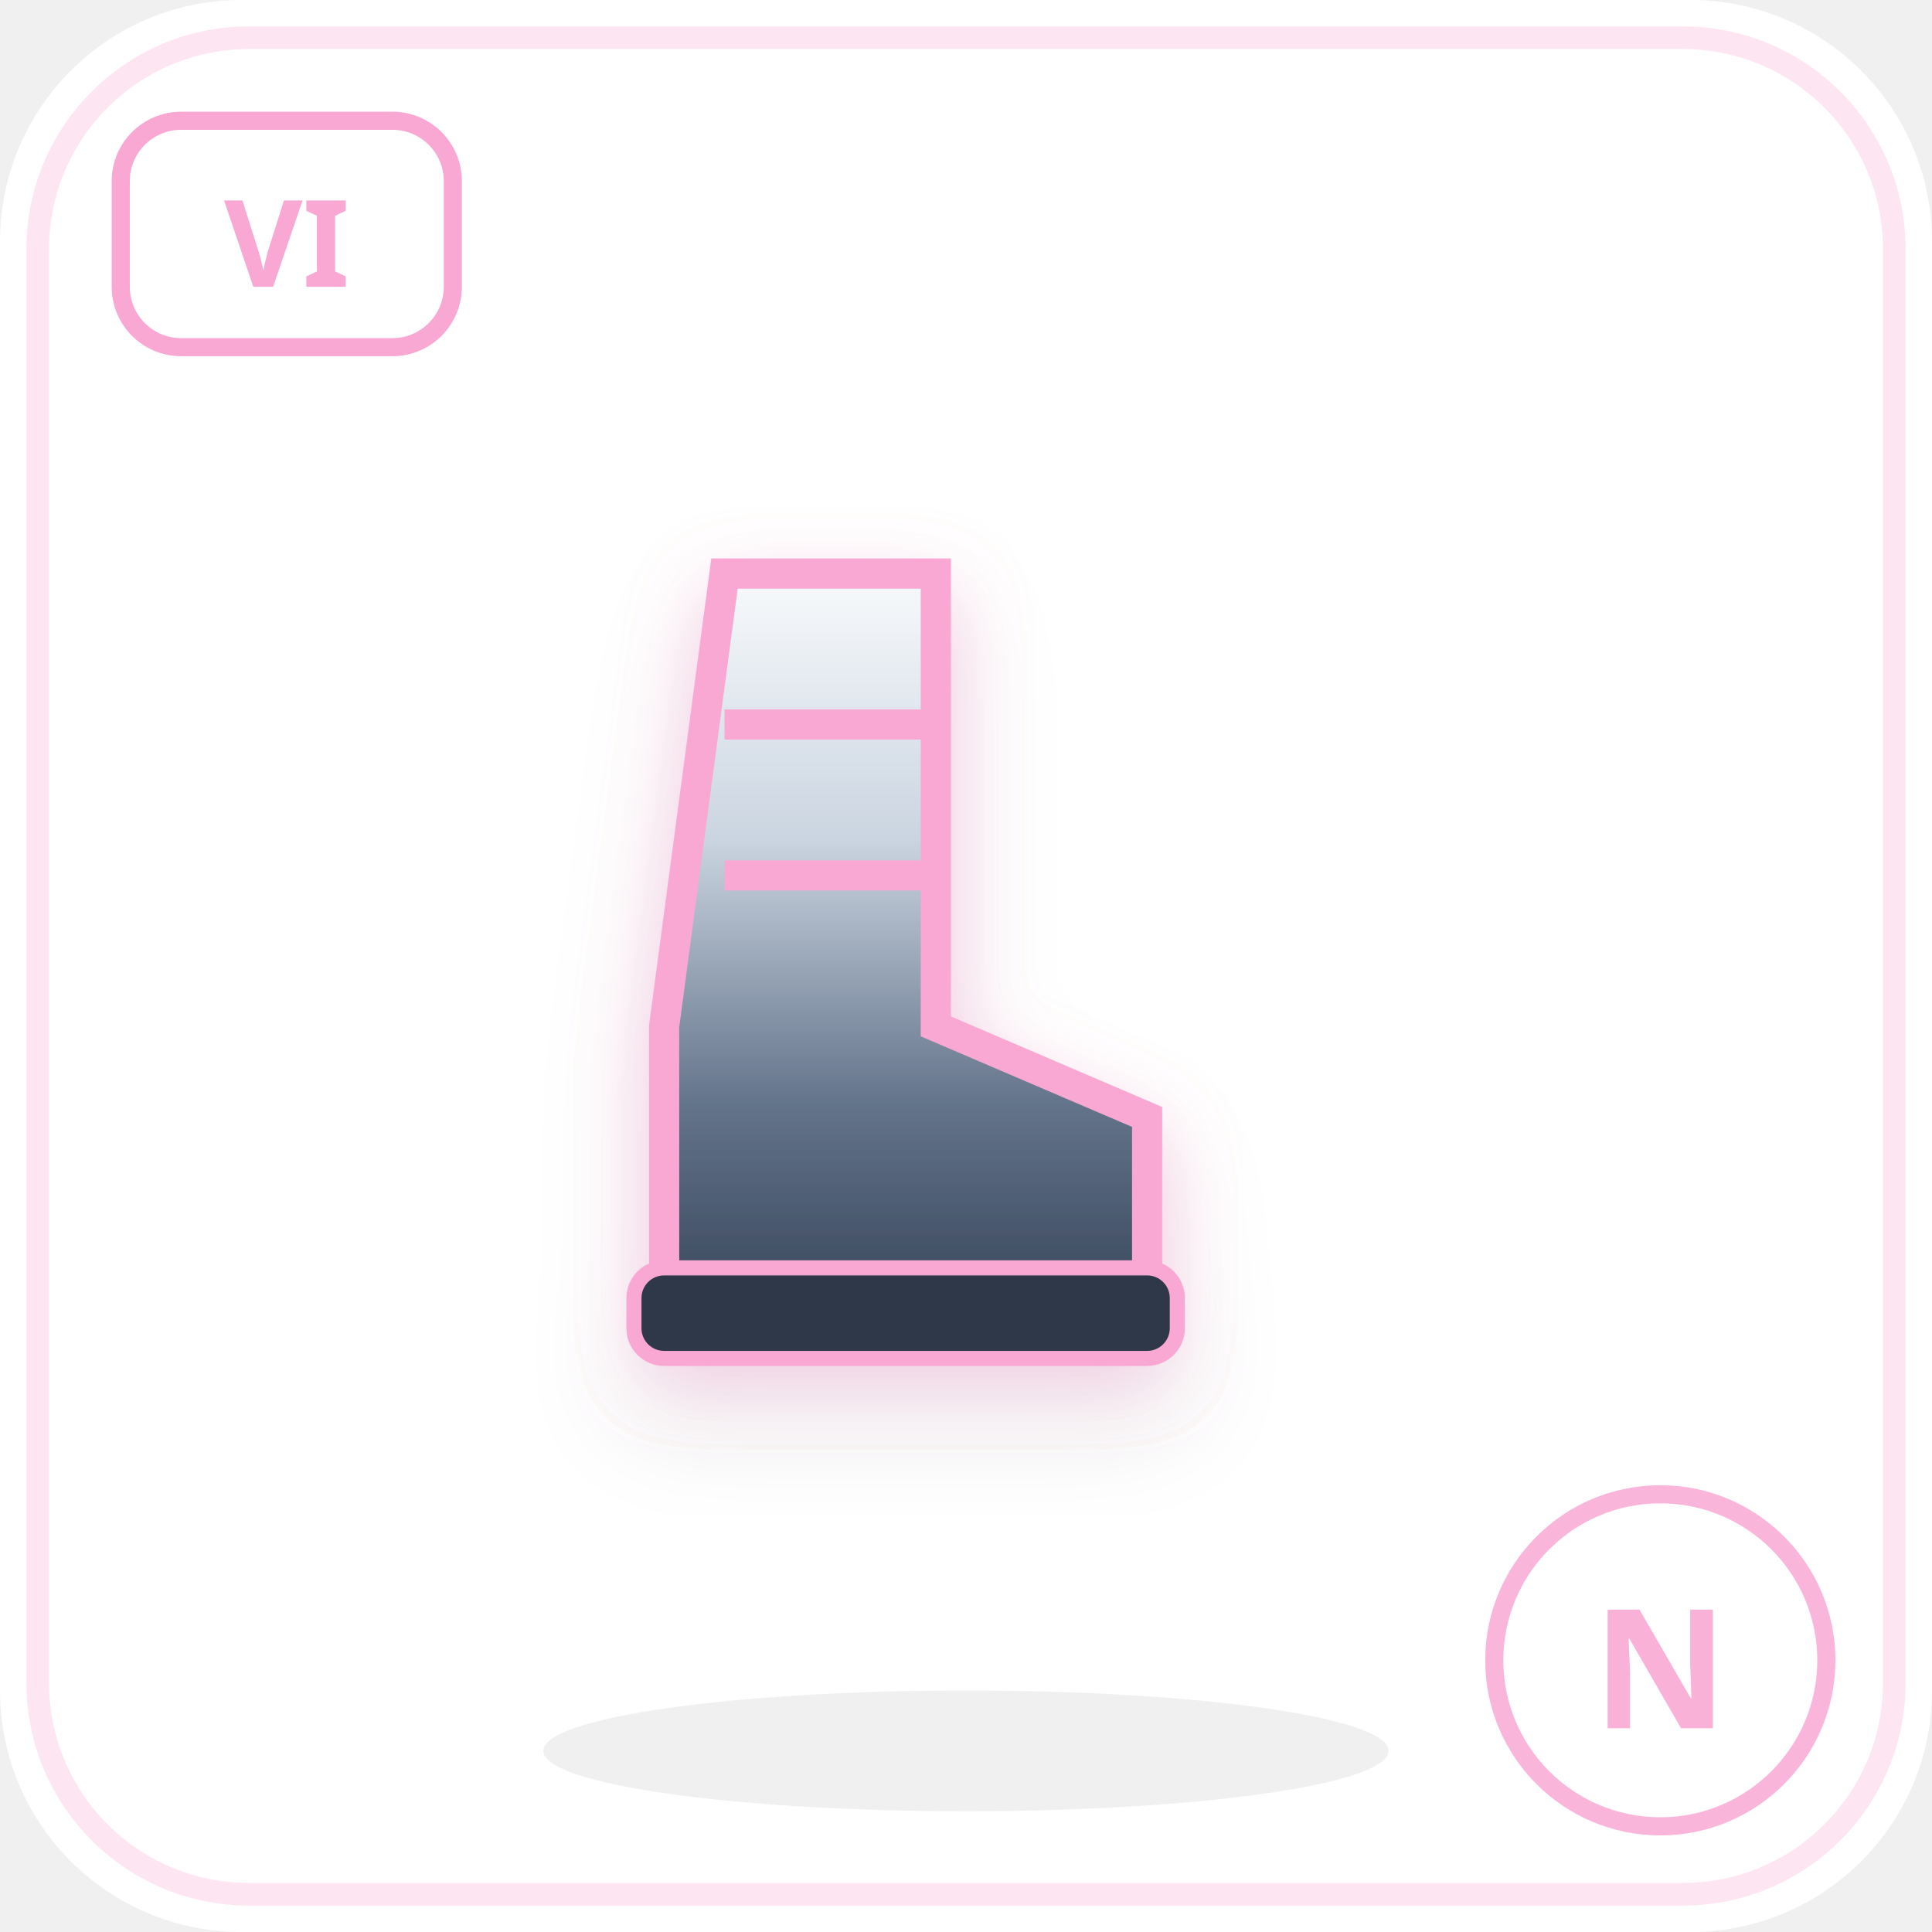
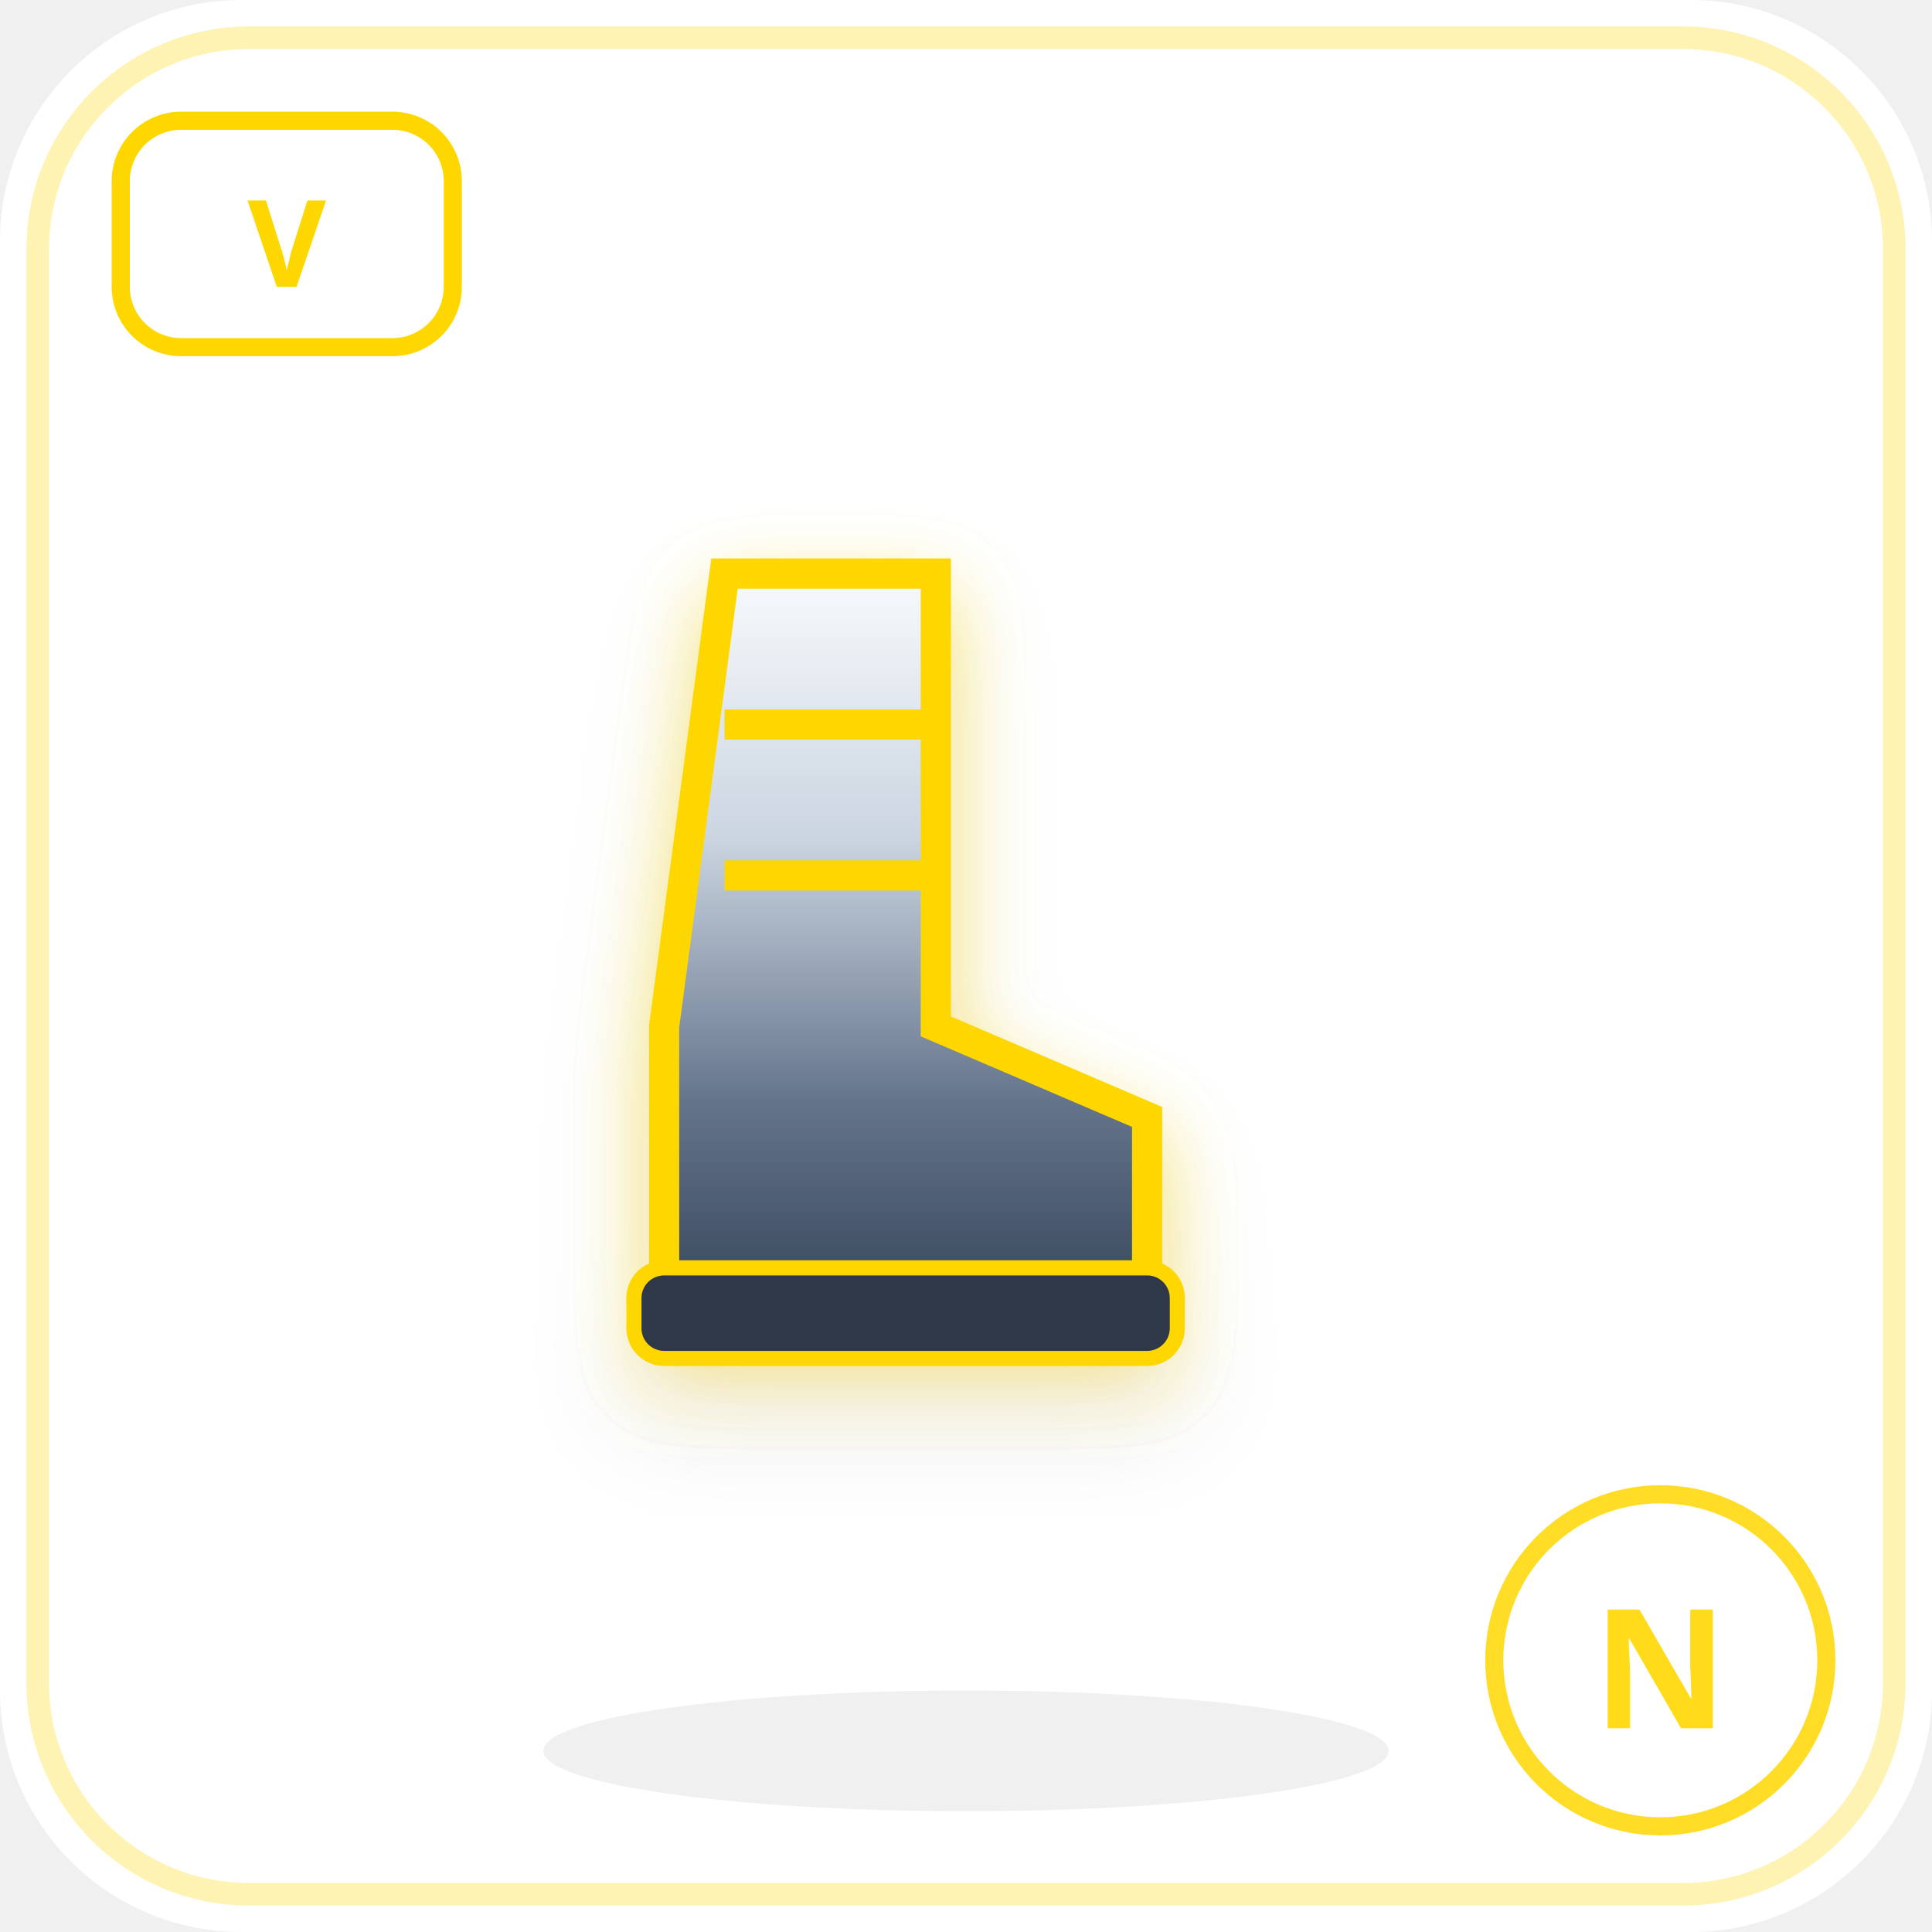
<svg xmlns="http://www.w3.org/2000/svg" viewBox="0 0 128 128" width="128" height="128">
  <defs>
    <filter id="itemShadow" x="-20%" y="-20%" width="140%" height="140%">
      <feDropShadow dx="0" dy="3" stdDeviation="3" flood-color="#0f172a" flood-opacity="0.14" />
    </filter>
    <filter id="glowFilter" x="-20%" y="-20%" width="140%" height="140%">
-       <feDropShadow dx="0" dy="2" stdDeviation="2.5" flood-color="#F9A8D4" flood-opacity="0.45" />
+       <feDropShadow dx="0" dy="2" stdDeviation="2.5" flood-color="#FFD700" flood-opacity="0.45" />
    </filter>
    <linearGradient id="bladeGrad" x1="0%" y1="0%" x2="100%" y2="100%">
      <stop offset="0%" stop-color="#ffffff" />
-       <stop offset="50%" stop-color="#F9A8D4" />
+       <stop offset="50%" stop-color="#FFD700" />
      <stop offset="100%" stop-color="#334155" />
    </linearGradient>
    <linearGradient id="armorGrad" x1="0%" y1="0%" x2="0%" y2="100%">
      <stop offset="0%" stop-color="#f8fafc" />
      <stop offset="35%" stop-color="#cbd5e1" />
      <stop offset="70%" stop-color="#64748b" />
      <stop offset="100%" stop-color="#334155" />
    </linearGradient>
    <linearGradient id="potionGrad" x1="0%" y1="0%" x2="100%" y2="100%">
      <stop offset="0%" stop-color="#ffffff" />
-       <stop offset="60%" stop-color="#F9A8D4" />
+       <stop offset="60%" stop-color="#FFD700" />
      <stop offset="100%" stop-color="#475569" />
    </linearGradient>
    <linearGradient id="gemGrad" x1="0%" y1="0%" x2="100%" y2="100%">
      <stop offset="0%" stop-color="#ffffff" />
-       <stop offset="45%" stop-color="#F9A8D4" />
+       <stop offset="45%" stop-color="#FFD700" />
      <stop offset="100%" stop-color="#1e293b" />
    </linearGradient>
    <radialGradient id="orbGrad" cx="35%" cy="35%" r="65%">
      <stop offset="0%" stop-color="#ffffff" />
-       <stop offset="45%" stop-color="#F9A8D4" />
+       <stop offset="45%" stop-color="#FFD700" />
      <stop offset="100%" stop-color="#0f172a" />
    </radialGradient>
  </defs>
  <rect x="0" y="0" width="128" height="128" rx="16" fill="#ffffff" />
-   <rect x="2.5" y="2.5" width="123" height="123" rx="14" fill="none" stroke="#F9A8D4" stroke-width="1.5" stroke-opacity="0.3" />
+   <rect x="2.5" y="2.5" width="123" height="123" rx="14" fill="none" stroke="#FFD700" stroke-width="1.5" stroke-opacity="0.3" />
  <ellipse cx="64" cy="116" rx="28" ry="4" fill="#000000" opacity="0.06" />
  <g id="itemArt" filter="url(#itemShadow)">
-     <path d="M48 38 L62 38 L62 68 L76 74 L76 88 L44 88 L44 68 Z" fill="url(#armorGrad)" stroke="#F9A8D4" stroke-width="2" filter="url(#glowFilter)" />
-     <line x1="48" y1="48" x2="62" y2="48" stroke="#F9A8D4" stroke-width="2" />
-     <line x1="48" y1="58" x2="62" y2="58" stroke="#F9A8D4" stroke-width="2" />
-     <rect x="42" y="84" width="36" height="6" rx="2" fill="#2d3748" stroke="#F9A8D4" stroke-width="1" />
+     <path d="M48 38 L62 38 L62 68 L76 74 L76 88 L44 88 L44 68 Z" fill="url(#armorGrad)" stroke="#FFD700" stroke-width="2" filter="url(#glowFilter)" />
+     <line x1="48" y1="48" x2="62" y2="48" stroke="#FFD700" stroke-width="2" />
+     <line x1="48" y1="58" x2="62" y2="58" stroke="#FFD700" stroke-width="2" />
+     <rect x="42" y="84" width="36" height="6" rx="2" fill="#2d3748" stroke="#FFD700" stroke-width="1" />
  </g>
  <g id="tierBadge" transform="translate(8, 8)">
-     <rect x="0" y="0" width="22" height="15" rx="4" fill="#ffffff" stroke="#F9A8D4" stroke-width="1.2" />
-     <text x="11" y="11" font-family="'Orbitron', 'Outfit', sans-serif" font-size="8" font-weight="800" fill="#F9A8D4" text-anchor="middle">
-       VI
+     <rect x="0" y="0" width="22" height="15" rx="4" fill="#ffffff" stroke="#FFD700" stroke-width="1.2" />
+     <text x="11" y="11" font-family="'Orbitron', 'Outfit', sans-serif" font-size="8" font-weight="800" fill="#FFD700" text-anchor="middle">
+       V
    </text>
  </g>
  <g id="watermarkN" transform="translate(98, 98)">
-     <circle cx="12" cy="12" r="11" fill="#ffffff" stroke="#F9A8D4" stroke-width="1.2" stroke-opacity="0.85" />
-     <text x="12" y="16.5" font-family="'Orbitron', 'Outfit', sans-serif" font-size="11" font-weight="900" fill="#F9A8D4" text-anchor="middle" opacity="0.9">N</text>
+     <circle cx="12" cy="12" r="11" fill="#ffffff" stroke="#FFD700" stroke-width="1.2" stroke-opacity="0.85" />
+     <text x="12" y="16.5" font-family="'Orbitron', 'Outfit', sans-serif" font-size="11" font-weight="900" fill="#FFD700" text-anchor="middle" opacity="0.9">N</text>
  </g>
</svg>
